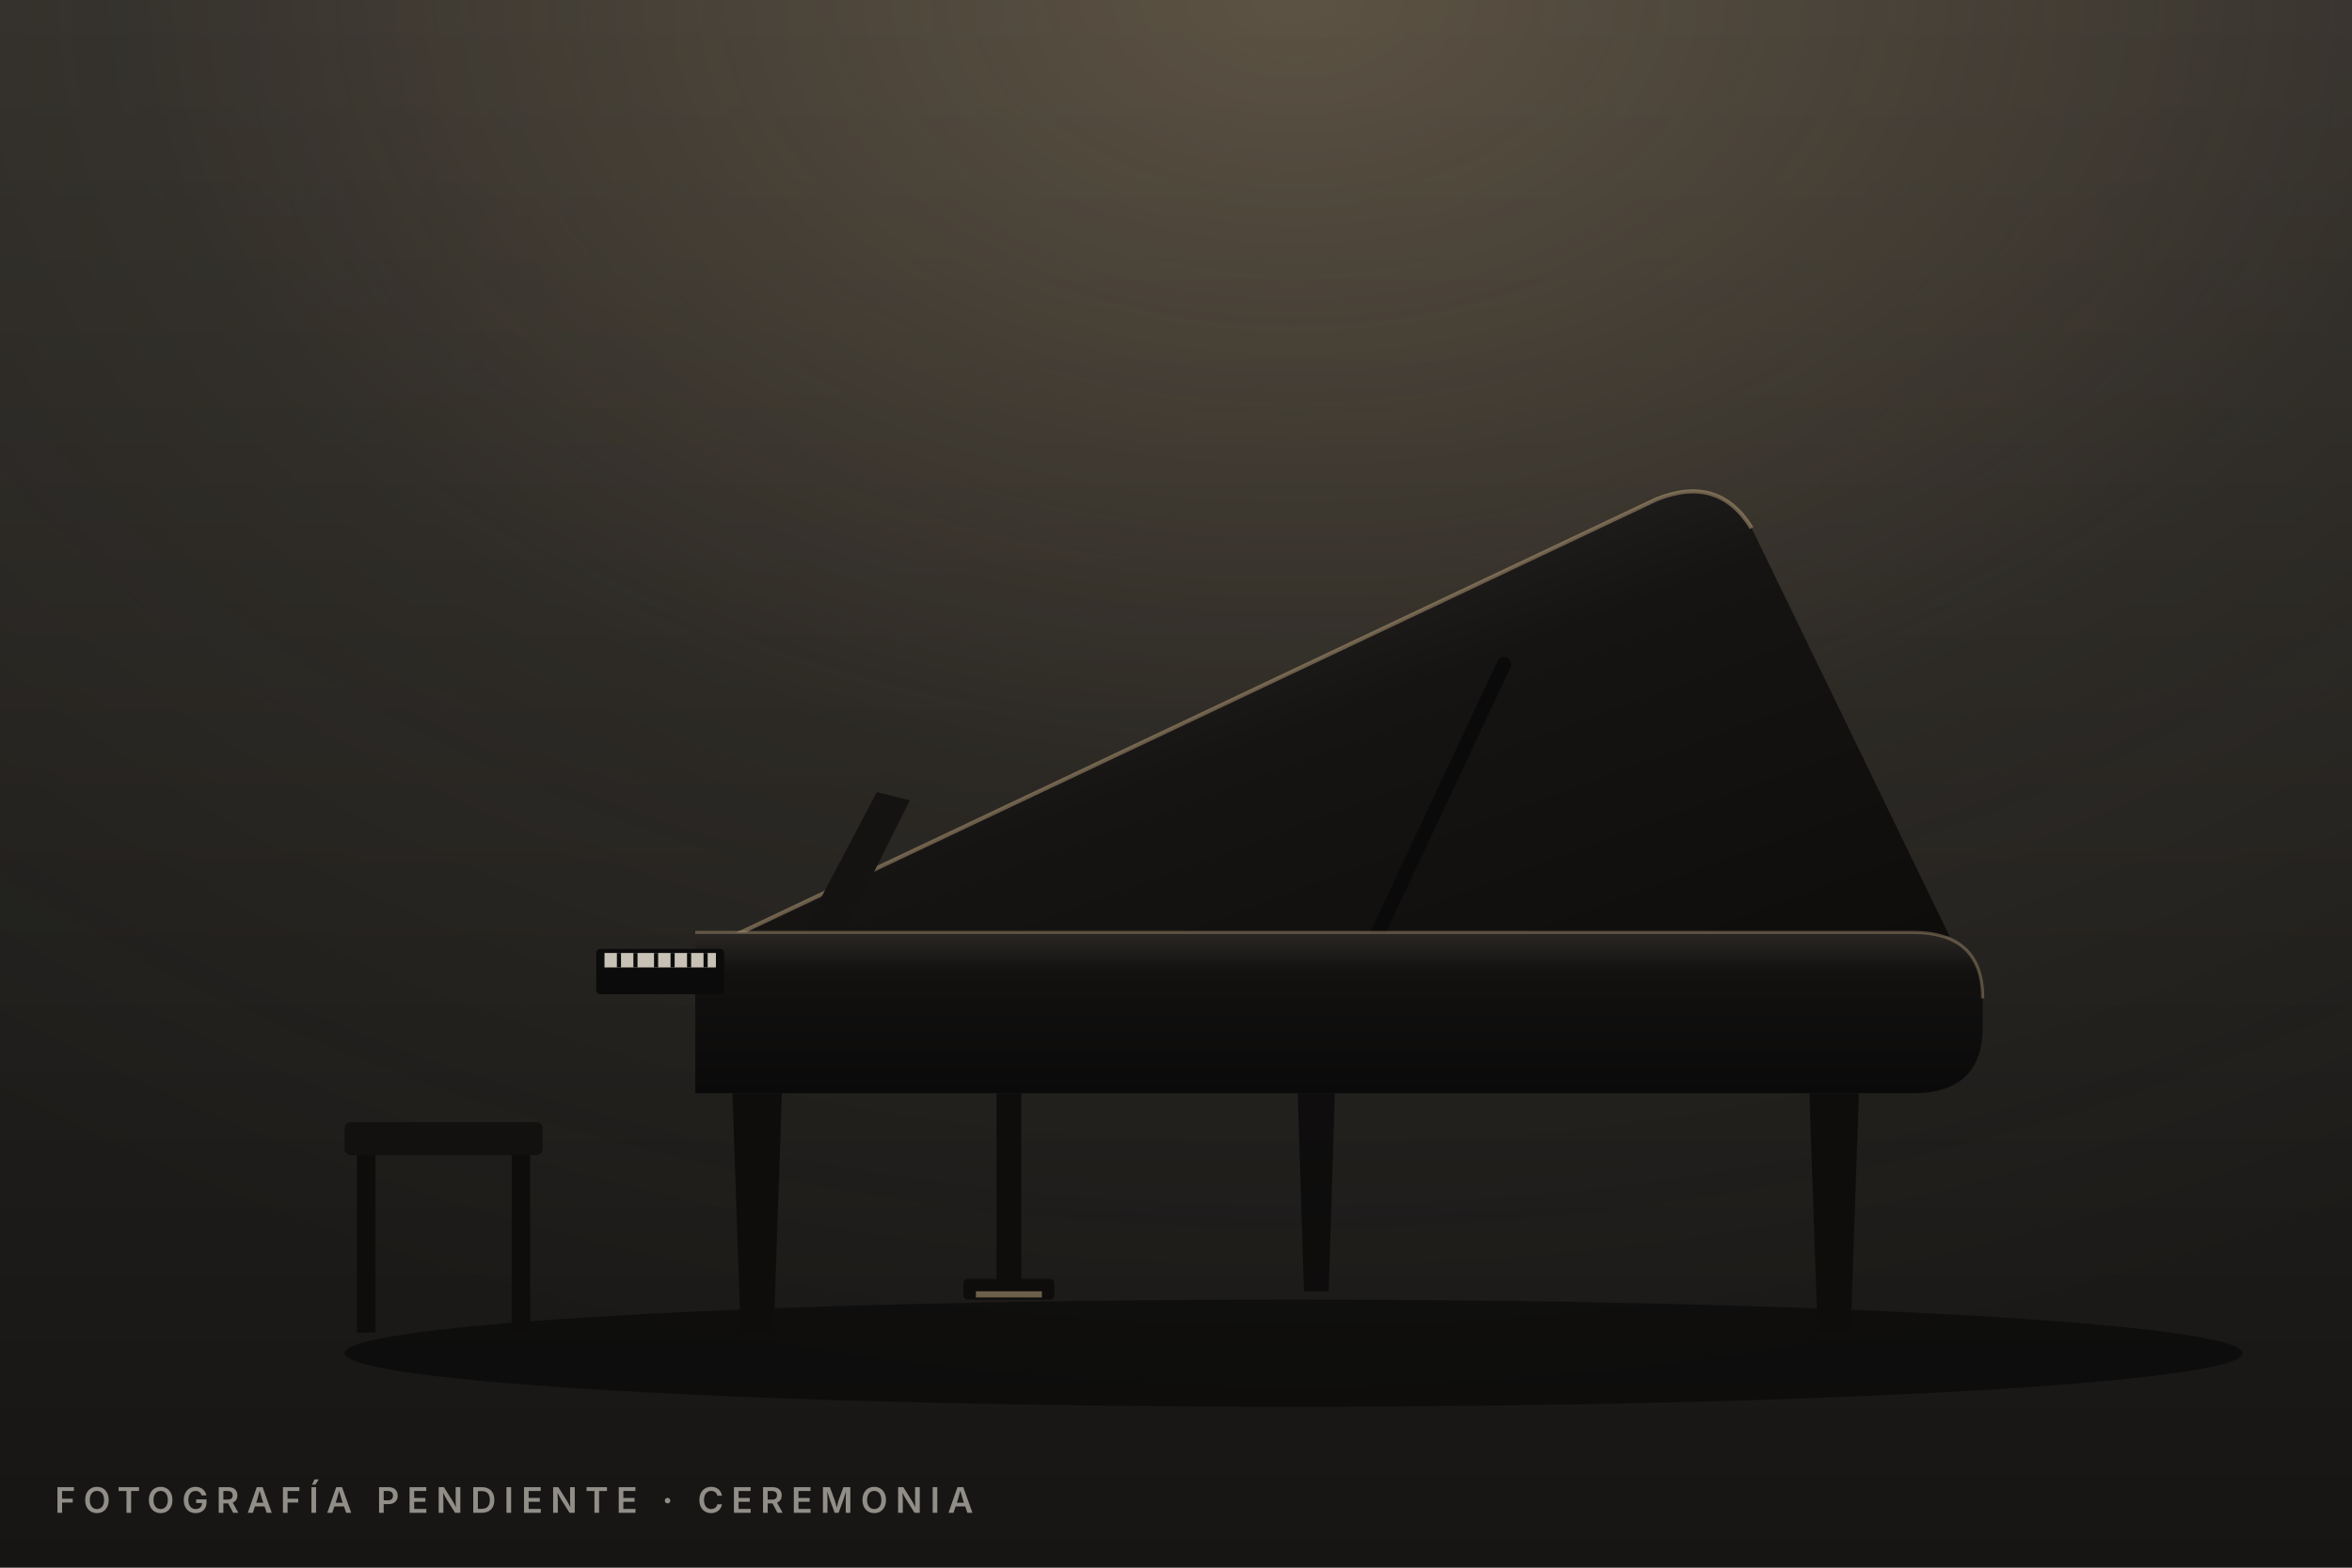
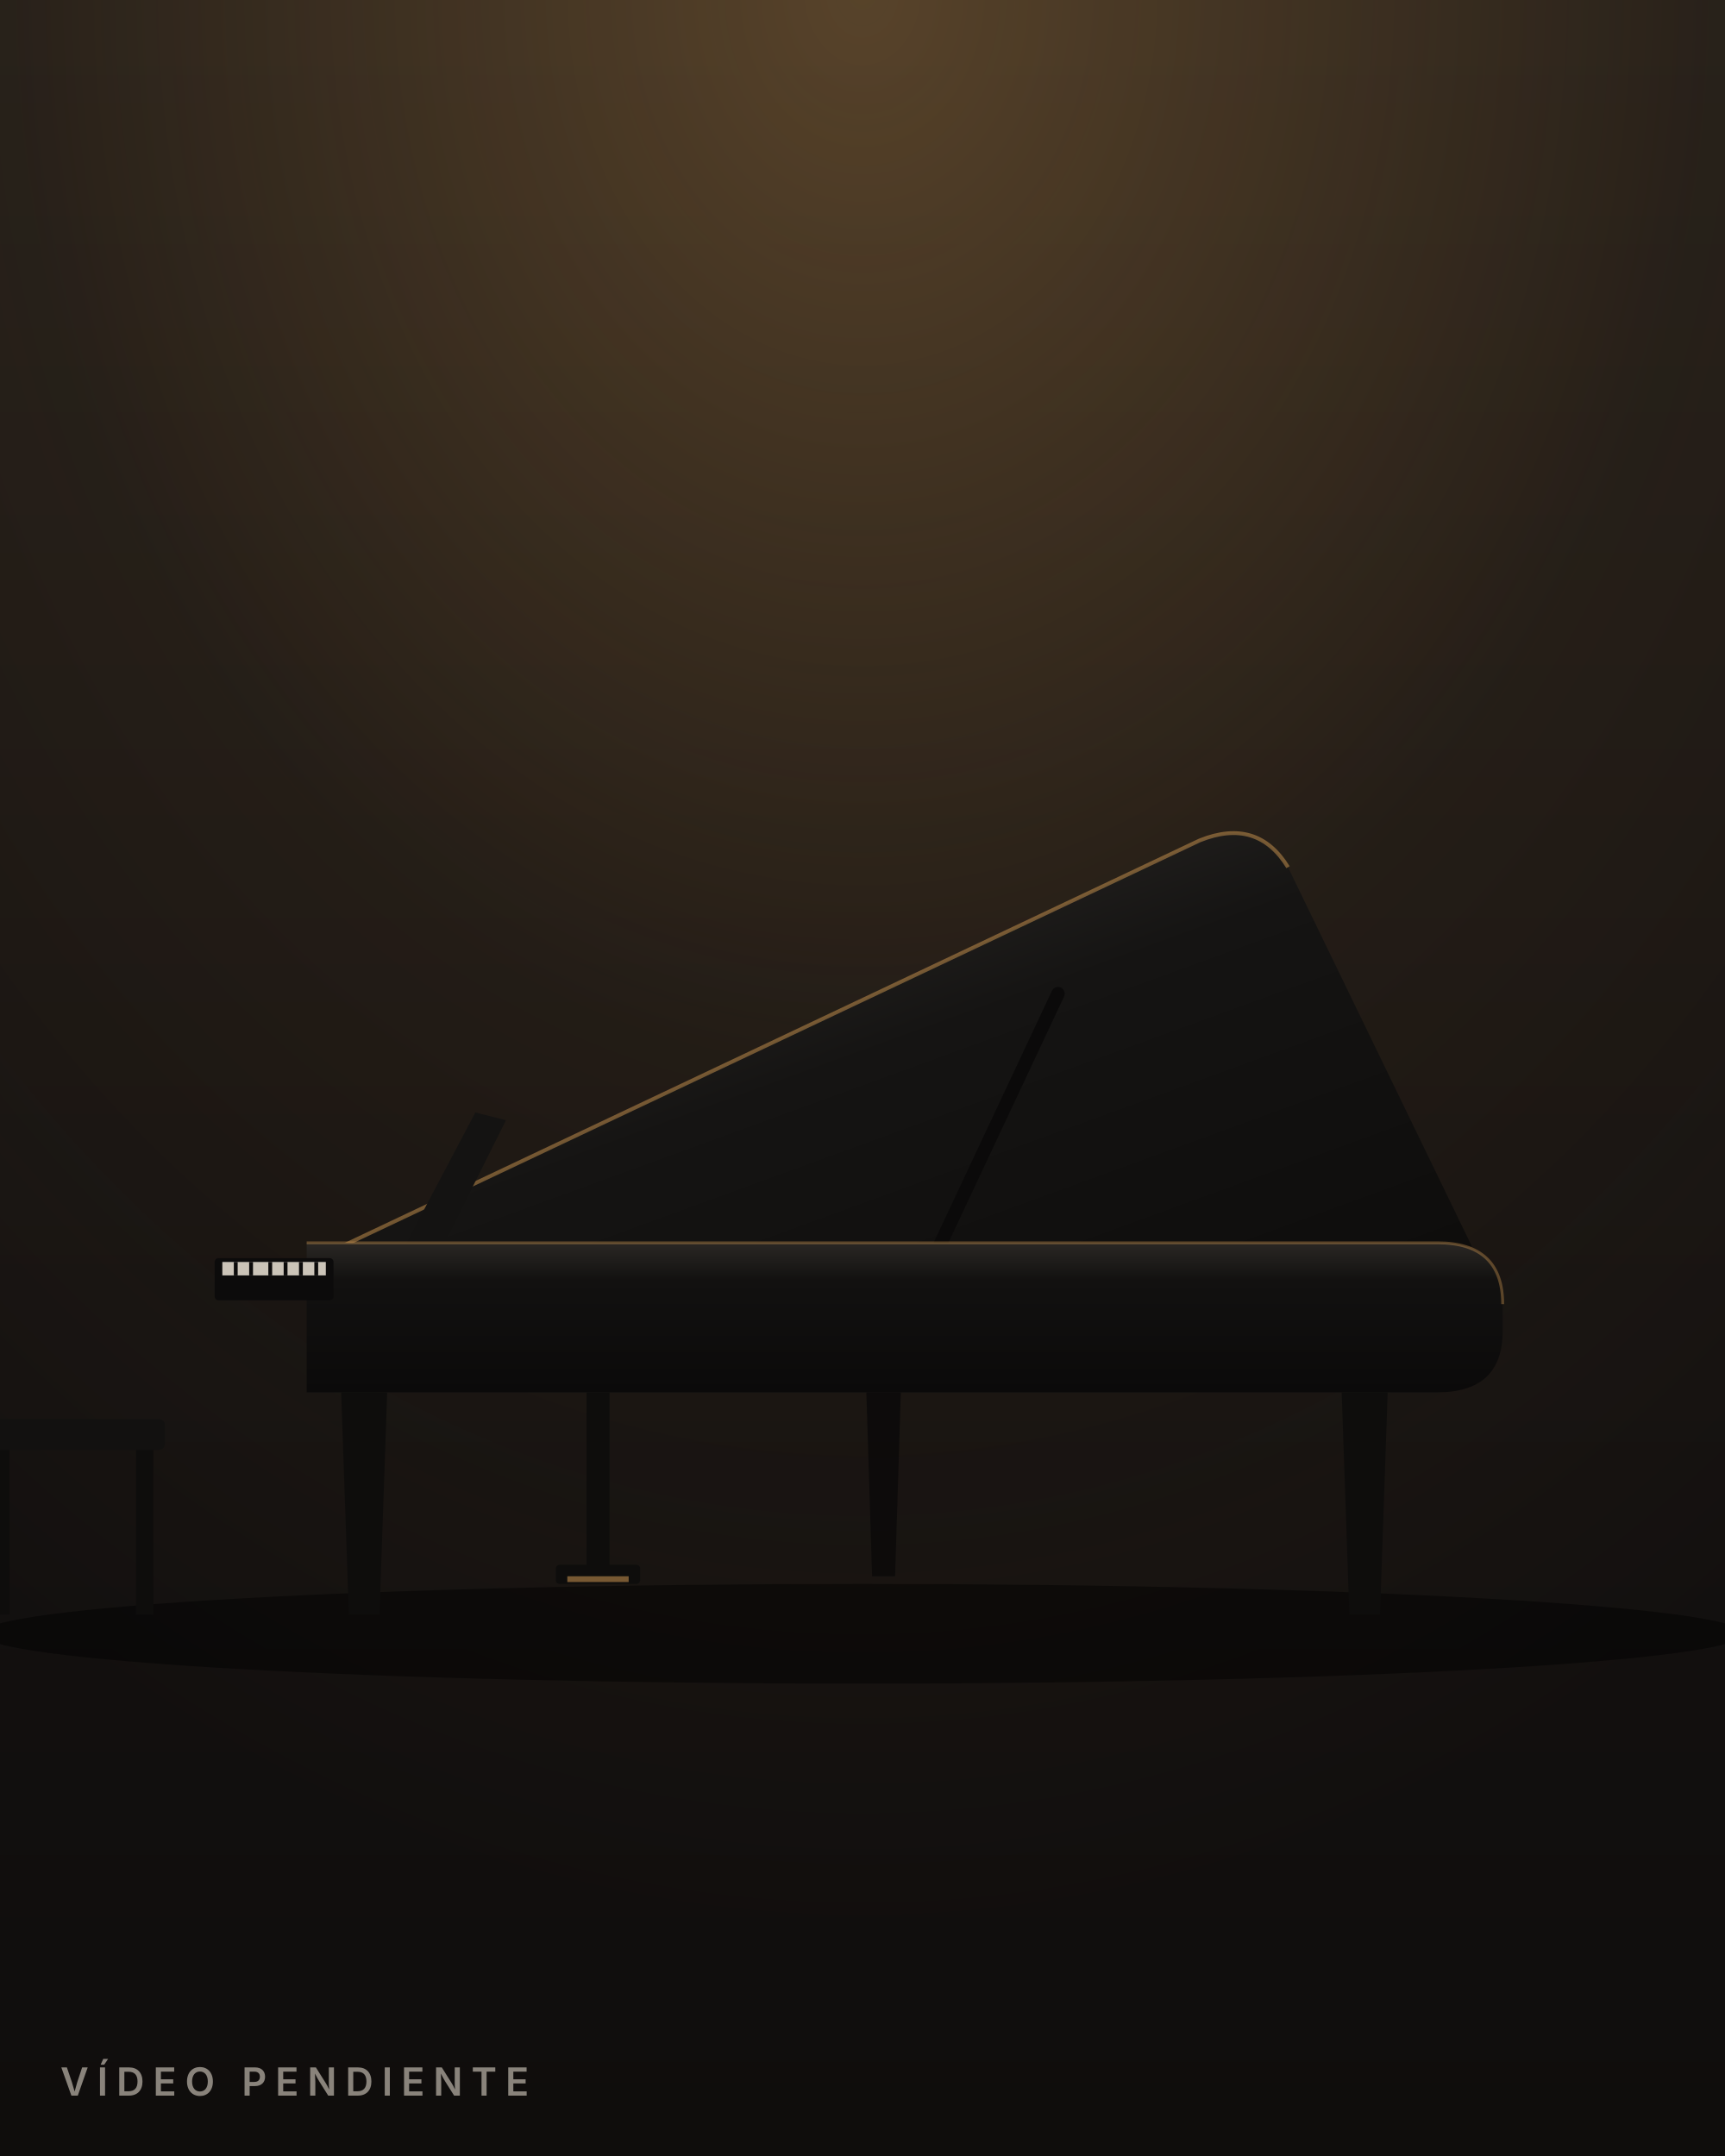
- <svg xmlns="http://www.w3.org/2000/svg" width="1200" height="800" viewBox="0 0 1200 800">
+ <svg xmlns="http://www.w3.org/2000/svg" width="800" height="1000" viewBox="0 0 800 1000">
  <defs>
    <linearGradient id="bg" x1="0" y1="0" x2="0" y2="1">
-       <stop offset="0" stop-color="#2c2a27" />
-       <stop offset=".62" stop-color="#1f1e1c" />
-       <stop offset="1" stop-color="#161514" />
+       <stop offset="0" stop-color="#1d1916" />
+       <stop offset=".62" stop-color="#141110" />
+       <stop offset="1" stop-color="#0f0d0c" />
    </linearGradient>
-     <radialGradient id="spot" cx="0.55" cy="0" r=".9" gradientTransform="translate(0 0) scale(1 1)">
-       <stop offset="0" stop-color="#cdb187" stop-opacity=".30" />
-       <stop offset=".55" stop-color="#cdb187" stop-opacity=".06" />
-       <stop offset="1" stop-color="#cdb187" stop-opacity="0" />
+     <radialGradient id="spot" cx="0.5" cy="0" r=".9" gradientTransform="translate(0 0) scale(1 1)">
+       <stop offset="0" stop-color="#e0a458" stop-opacity=".30" />
+       <stop offset=".55" stop-color="#e0a458" stop-opacity=".06" />
+       <stop offset="1" stop-color="#e0a458" stop-opacity="0" />
    </radialGradient>
    <linearGradient id="lid" x1="0" y1="0" x2="1" y2="1">
      <stop offset="0" stop-color="#3a3632" />
      <stop offset=".5" stop-color="#151413" />
      <stop offset="1" stop-color="#0e0d0c" />
    </linearGradient>
    <linearGradient id="body" x1="0" y1="0" x2="0" y2="1">
      <stop offset="0" stop-color="#2a2724" />
      <stop offset=".25" stop-color="#121110" />
      <stop offset="1" stop-color="#0b0a0a" />
    </linearGradient>
  </defs>
-   <rect width="1200" height="800" fill="url(#bg)" />
-   <rect width="1200" height="800" fill="url(#spot)" />
-   <ellipse cx="660" cy="690.526" rx="484.211" ry="27.368" fill="#000" opacity=".45" />
-   <g transform="translate(249.4737 132.6316) scale(1.052632)">
+   <rect width="800" height="1000" fill="url(#bg)" />
+   <rect width="800" height="1000" fill="url(#spot)" />
+   <ellipse cx="400" cy="757.778" rx="408.889" ry="23.111" fill="#000" opacity=".45" />
+   <g transform="translate(53.33333 286.6667) scale(0.8888889)">
    <path d="M118 328 L566 116 Q596 104 612 130 L708 328 Z" fill="url(#lid)" />
-     <path d="M118 328 L566 116 Q596 104 612 130" fill="none" stroke="#cdb187" stroke-opacity=".45" stroke-width="2" />
+     <path d="M118 328 L566 116 Q596 104 612 130" fill="none" stroke="#e0a458" stroke-opacity=".45" stroke-width="2" />
    <path d="M430 328 L492 196" stroke="#0b0a0a" stroke-width="7" stroke-linecap="round" />
    <path d="M150 330 L188 258 L204 262 L170 330 Z" fill="#141312" />
    <path d="M100 326 H690 Q724 326 724 358 V372 Q724 404 690 404 H100 Z" fill="url(#body)" />
-     <path d="M100 326 H690 Q724 326 724 358" fill="none" stroke="#cdb187" stroke-opacity=".35" stroke-width="1.5" />
+     <path d="M100 326 H690 Q724 326 724 358" fill="none" stroke="#e0a458" stroke-opacity=".35" stroke-width="1.5" />
    <rect x="52" y="334" width="62" height="22" rx="2" fill="#0c0b0b" />
-     <rect x="56" y="336" width="54" height="7" fill="#e9e2d4" opacity=".85" />
+     <rect x="56" y="336" width="54" height="7" fill="#ece4d6" opacity=".85" />
    <g fill="#0c0b0b">
      <rect x="62" y="336" width="2" height="7" />
      <rect x="70" y="336" width="2" height="7" />
      <rect x="80" y="336" width="2" height="7" />
      <rect x="88" y="336" width="2" height="7" />
      <rect x="96" y="336" width="2" height="7" />
      <rect x="104" y="336" width="2" height="7" />
    </g>
    <path d="M118 404 H142 L138 520 H122 Z" fill="#0e0d0c" />
    <path d="M640 404 H664 L660 520 H644 Z" fill="#0e0d0c" />
    <path d="M392 404 H410 L407 500 H395 Z" fill="#0a0909" opacity=".8" />
    <rect x="246" y="404" width="12" height="94" fill="#0e0d0c" />
    <rect x="230" y="494" width="44" height="10" rx="2" fill="#0e0d0c" />
-     <rect x="236" y="500" width="32" height="3" fill="#cdb187" opacity=".5" />
+     <rect x="236" y="500" width="32" height="3" fill="#e0a458" opacity=".5" />
    <rect x="-70" y="418" width="96" height="16" rx="3" fill="#121110" />
    <rect x="-64" y="434" width="9" height="86" fill="#0e0d0c" />
    <rect x="11" y="434" width="9" height="86" fill="#0e0d0c" />
  </g>
-   <text x="28" y="772" fill="#f5f0e7" fill-opacity=".55" font-family="Inter, system-ui, sans-serif" font-size="18" font-weight="600" letter-spacing="3.96">FOTOGRAFÍA PENDIENTE · CEREMONIA</text>
+   <text x="28" y="972" fill="#ece4d6" fill-opacity=".55" font-family="Inter, system-ui, sans-serif" font-size="18" font-weight="600" letter-spacing="3.96">VÍDEO PENDIENTE</text>
</svg>
